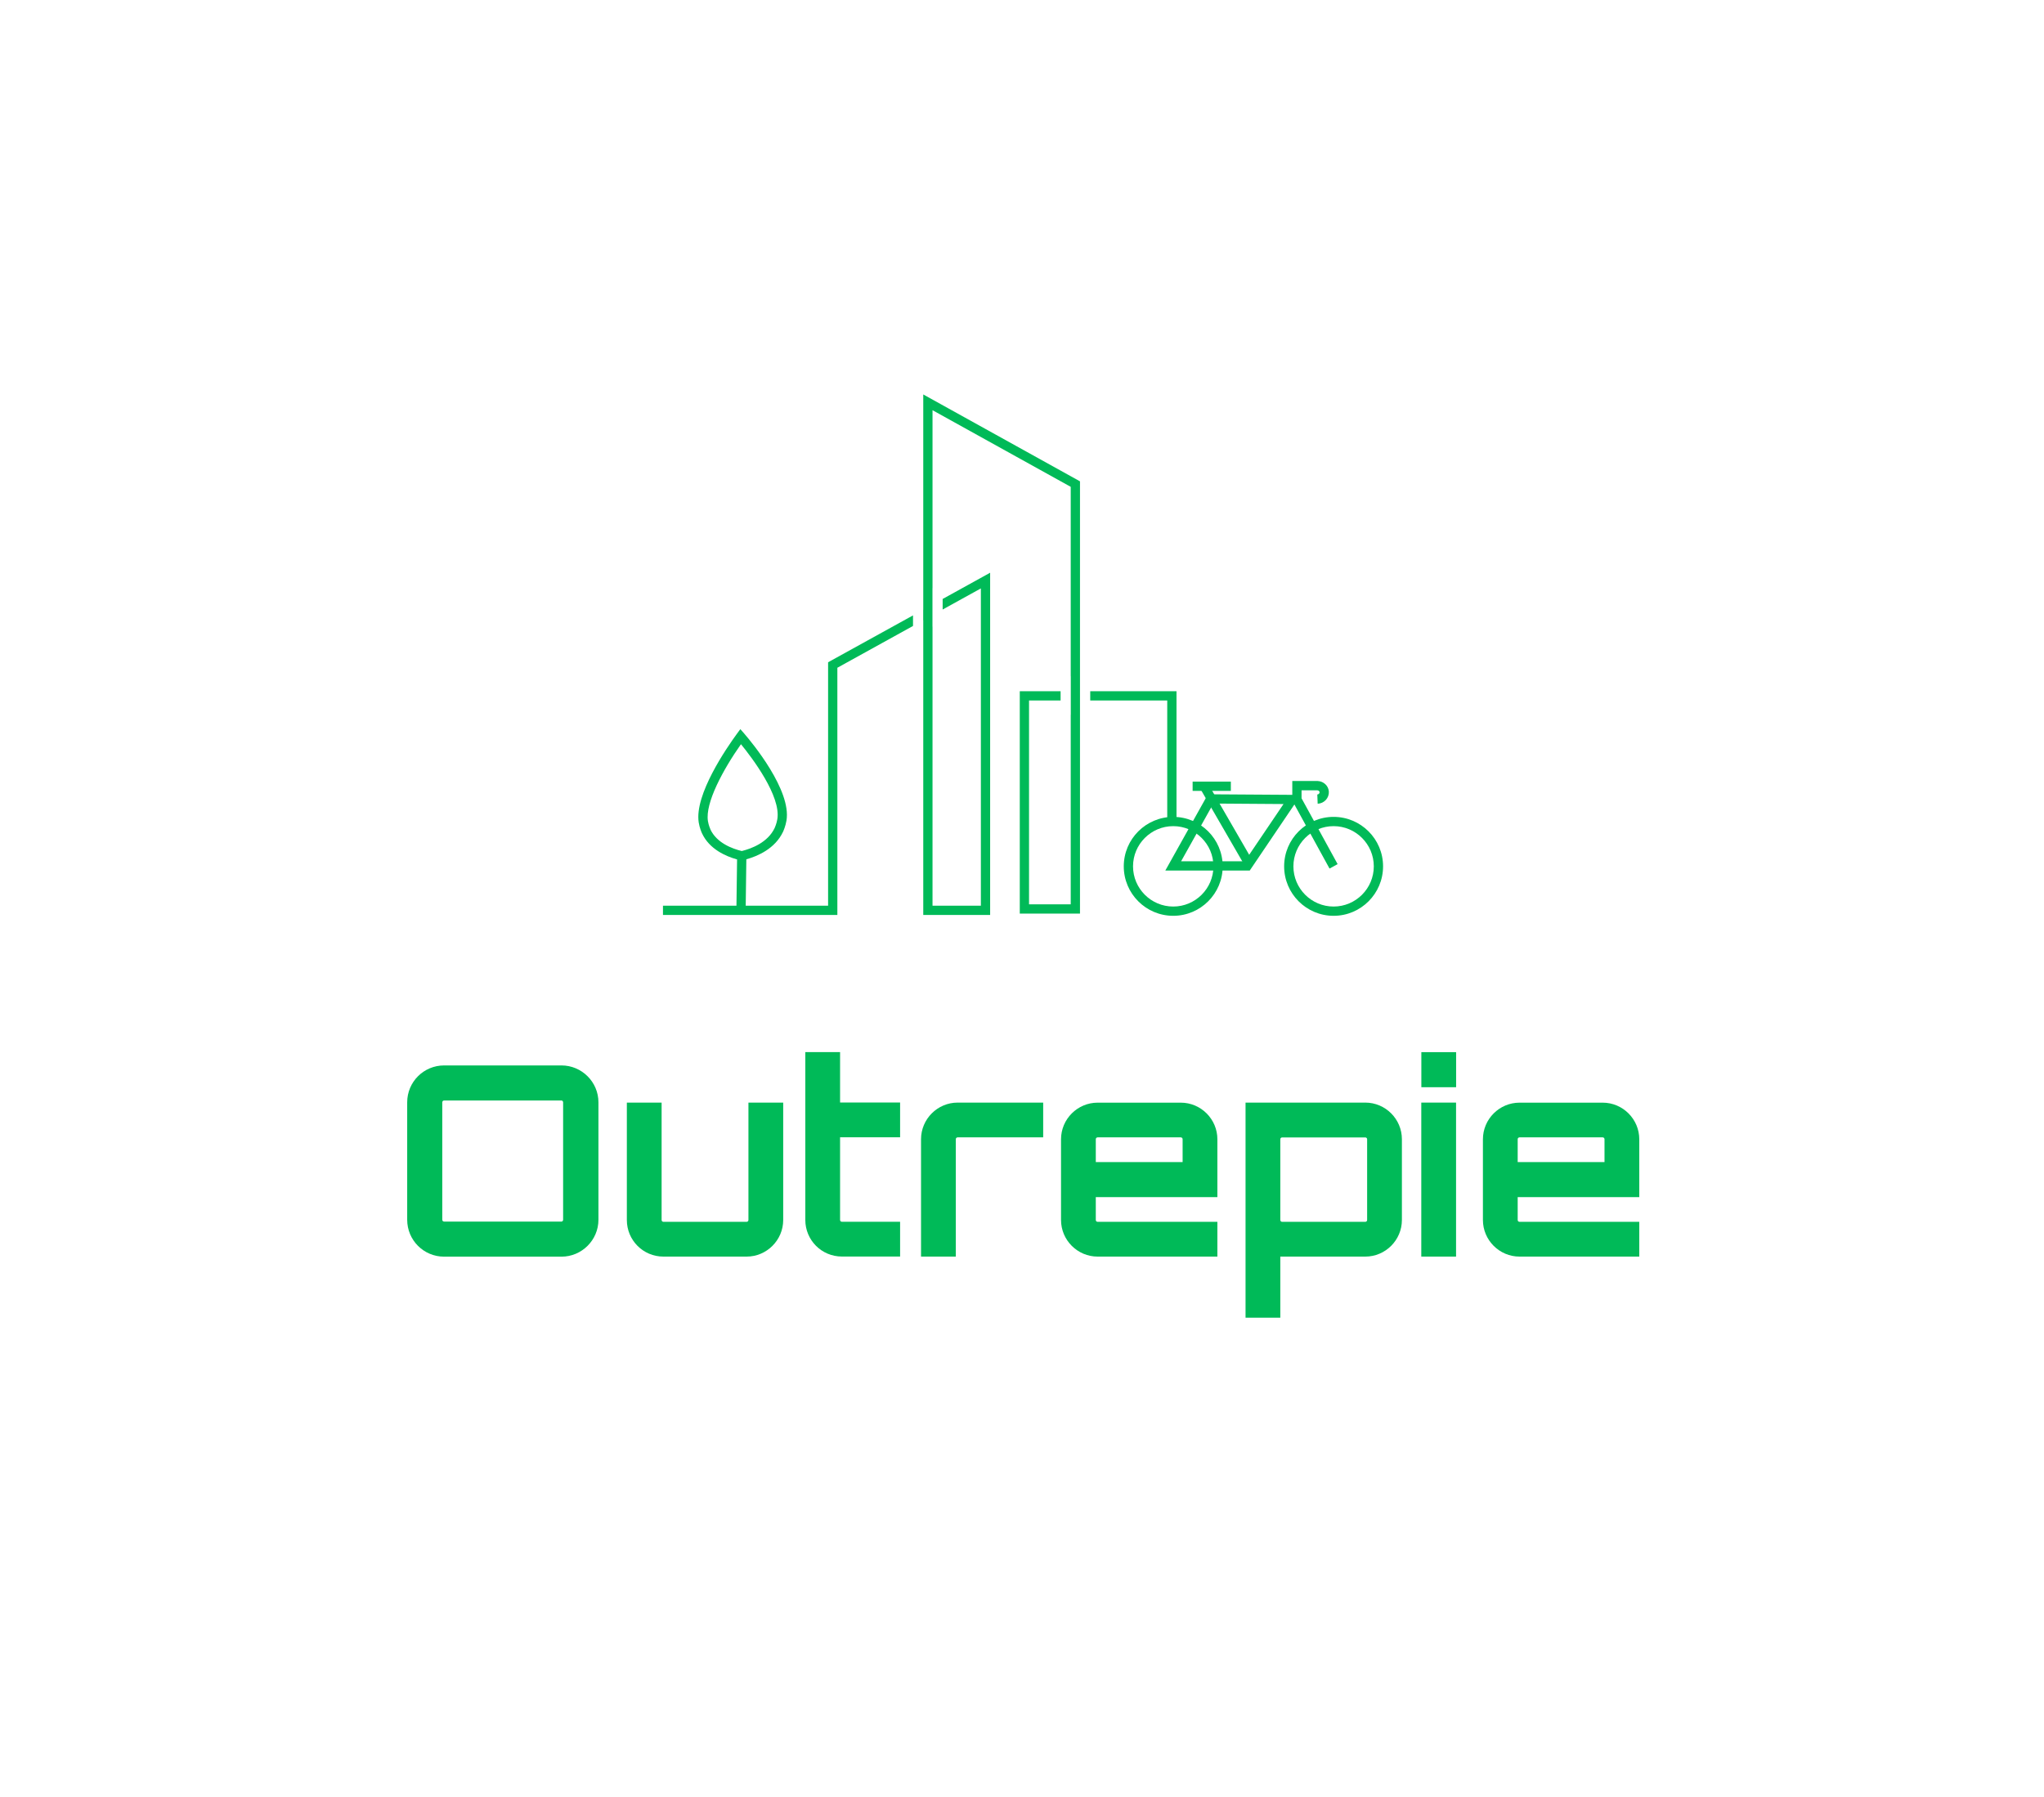
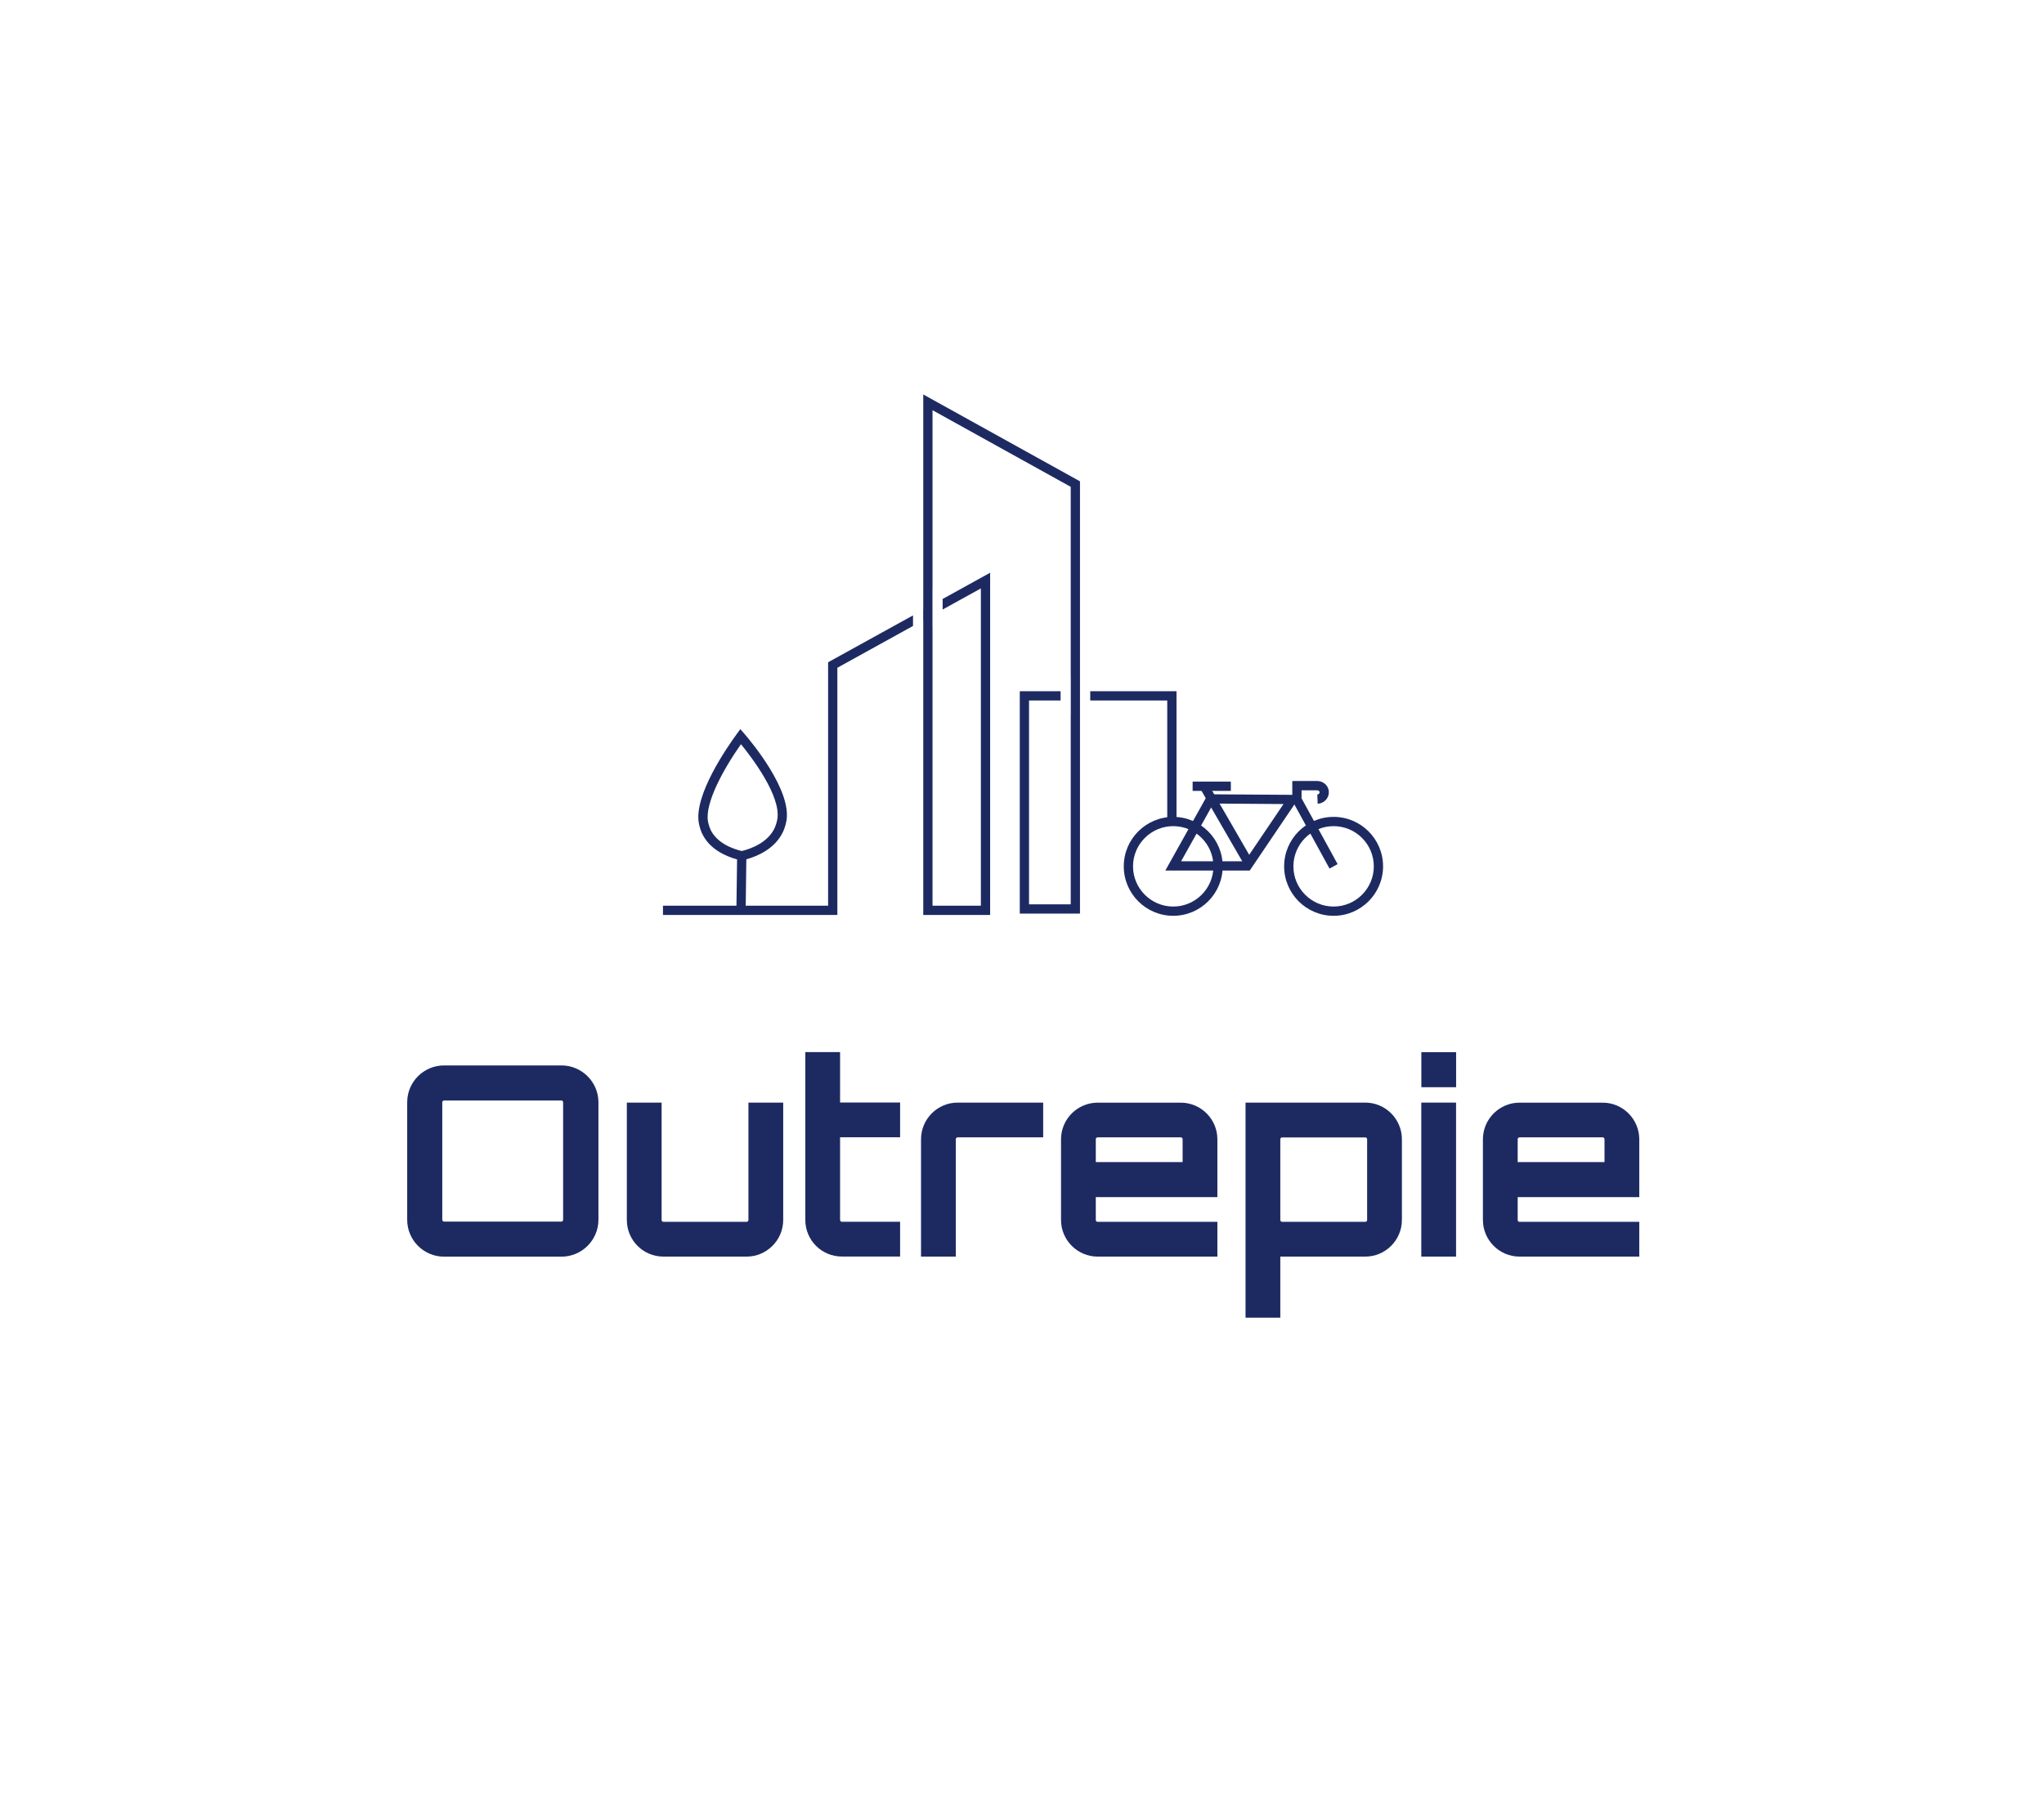
<svg xmlns="http://www.w3.org/2000/svg" id="Calque_1" data-name="Calque 1" viewBox="0 0 331 291">
  <defs>
    <style>
      .cls-1 {
-         fill: #00ba58;
+         fill: #1D2A62;
        stroke-width: 0px;
      }
    </style>
  </defs>
  <g>
    <path class="cls-1" d="M120.75,147.43l-1.5-.02.11-8.23c-1.81-.5-4.48-1.65-5.68-4.23-.07-.15-.39-.88-.53-1.75-.72-4.51,4.55-12.13,6.18-14.36l.56-.76.62.71c1.29,1.49,7.67,9.19,6.85,14.1-.15.9-.49,1.67-.56,1.82-1.29,2.72-4.07,3.93-5.94,4.45l-.11,8.25ZM115.04,134.32c1.04,2.21,3.56,3.13,5.08,3.5,1.58-.39,4.21-1.38,5.32-3.72h0c.03-.07.32-.71.44-1.44.62-3.73-4.09-9.94-5.89-12.14-2.88,4.09-5.82,9.51-5.35,12.45.11.69.38,1.28.41,1.35h0Z" />
    <g>
      <path class="cls-1" d="M189.99,148.31c-4.42,0-8.01-3.59-8.01-8.01s3.59-8.01,8.01-8.01,8.01,3.59,8.01,8.01-3.59,8.01-8.01,8.01ZM189.99,133.79c-3.59,0-6.51,2.92-6.51,6.51s2.92,6.51,6.51,6.51,6.51-2.92,6.51-6.51-2.92-6.51-6.51-6.51Z" />
      <path class="cls-1" d="M215.96,148.31c-4.42,0-8.01-3.59-8.01-8.01s3.59-8.01,8.01-8.01,8.01,3.59,8.01,8.01-3.59,8.01-8.01,8.01ZM215.96,133.79c-3.59,0-6.51,2.92-6.51,6.51s2.92,6.51,6.51,6.51,6.51-2.92,6.51-6.51-2.92-6.51-6.51-6.51Z" />
      <path class="cls-1" d="M202.38,140.98h-13.67l6.9-12.35,15.05.1-8.28,12.25ZM191.27,139.48h10.31l6.27-9.27-11.36-.08-5.22,9.34Z" />
      <rect class="cls-1" x="197.99" y="126.37" width="1.5" height="14.85" transform="translate(-40.28 117.46) rotate(-30.04)" />
      <rect class="cls-1" x="193.13" y="126.58" width="6.19" height="1.5" />
      <path class="cls-1" d="M215.3,140.66l-6.03-11v-3.18h4.11c.99.05,1.75.79,1.81,1.71.03.48-.14.97-.47,1.34-.34.38-.83.61-1.34.63l-.06-1.5c.15,0,.24-.09.28-.13.06-.07.09-.16.09-.23,0-.14-.15-.3-.36-.31h-2.56s0,1.29,0,1.29l5.84,10.66-1.31.72Z" />
    </g>
    <polygon class="cls-1" points="176.55 111.94 176.55 113.44 189.02 113.44 189.02 132.8 190.52 132.8 190.52 111.94 176.55 111.94" />
    <g>
      <polygon class="cls-1" points="147.85 99.66 134.1 107.25 134.1 146.67 107.36 146.67 107.36 148.17 135.6 148.17 135.6 108.14 147.85 101.37 147.85 99.66" />
      <polygon class="cls-1" points="174.89 111.94 174.89 77.95 149.51 63.88 149.51 98.74 149.5 98.74 149.5 100.46 149.51 100.45 149.51 148.17 160.34 148.17 160.34 92.75 152.65 97 152.65 98.71 158.84 95.29 158.84 146.67 151.01 146.67 151.01 101.48 151 101.48 151 95.26 151.01 95.26 151.01 66.43 173.39 78.84 173.39 109.52 173.4 109.52 173.4 115.75 173.39 115.75 173.39 146.45 166.64 146.45 166.64 113.44 171.75 113.44 171.75 111.94 165.14 111.94 165.14 147.95 174.89 147.95 174.89 113.44 174.89 113.44 174.89 111.94 174.89 111.94" />
    </g>
  </g>
  <g>
    <path class="cls-1" d="M90.93,172.54c3.27,0,5.98,2.67,5.98,5.98v19.01c0,3.31-2.71,5.98-5.98,5.98h-19.01c-3.31,0-5.98-2.67-5.98-5.98v-19.01c0-3.31,2.67-5.98,5.98-5.98h19.01ZM90.93,197.83c.13,0,.26-.13.26-.3v-19.01c0-.17-.13-.3-.26-.3h-19.01c-.17,0-.3.13-.3.3v19.01c0,.17.13.3.3.3h19.01Z" />
    <path class="cls-1" d="M126.83,178.56v19.01c0,3.27-2.67,5.93-5.93,5.93h-13.46c-3.31,0-5.93-2.67-5.93-5.93v-19.01h5.63v19.01c0,.17.13.3.3.3h13.46c.17,0,.3-.13.3-.3v-19.01h5.63Z" />
    <path class="cls-1" d="M136.04,184.19v13.37c0,.17.13.3.3.3h9.42v5.63h-9.42c-3.31,0-5.93-2.67-5.93-5.93v-27.18h5.63v8.17h9.72v5.63h-9.72Z" />
    <path class="cls-1" d="M168.93,178.56v5.63h-13.85c-.17,0-.3.13-.3.3v19.01h-5.63v-19.01c0-3.27,2.67-5.93,5.93-5.93h13.85Z" />
    <path class="cls-1" d="M197.14,184.5v9.37h-19.69v3.7c0,.17.13.3.3.3h19.39v5.63h-19.39c-3.27,0-5.93-2.67-5.93-5.93v-13.07c0-3.27,2.67-5.93,5.93-5.93h13.46c3.27,0,5.93,2.67,5.93,5.93ZM191.51,188.19v-3.7c0-.17-.13-.3-.3-.3h-13.46c-.17,0-.3.13-.3.3v3.7h14.06Z" />
    <path class="cls-1" d="M227.02,184.5v13.07c0,3.27-2.67,5.93-5.93,5.93h-13.76v9.89h-5.63v-34.83h19.39c3.27,0,5.93,2.67,5.93,5.93ZM221.39,184.5c0-.17-.13-.3-.3-.3h-13.46c-.17,0-.3.13-.3.3v13.07c0,.17.13.3.3.3h13.46c.17,0,.3-.13.3-.3v-13.07Z" />
    <path class="cls-1" d="M235.8,170.39v5.68h-5.63v-5.68h5.63ZM230.16,178.56h5.63v24.94h-5.63v-24.94Z" />
    <path class="cls-1" d="M265.46,184.5v9.37h-19.69v3.7c0,.17.13.3.3.3h19.39v5.63h-19.39c-3.27,0-5.93-2.67-5.93-5.93v-13.07c0-3.27,2.67-5.93,5.93-5.93h13.46c3.27,0,5.93,2.67,5.93,5.93ZM259.83,188.19v-3.7c0-.17-.13-.3-.3-.3h-13.46c-.17,0-.3.13-.3.3v3.7h14.06Z" />
  </g>
</svg>
